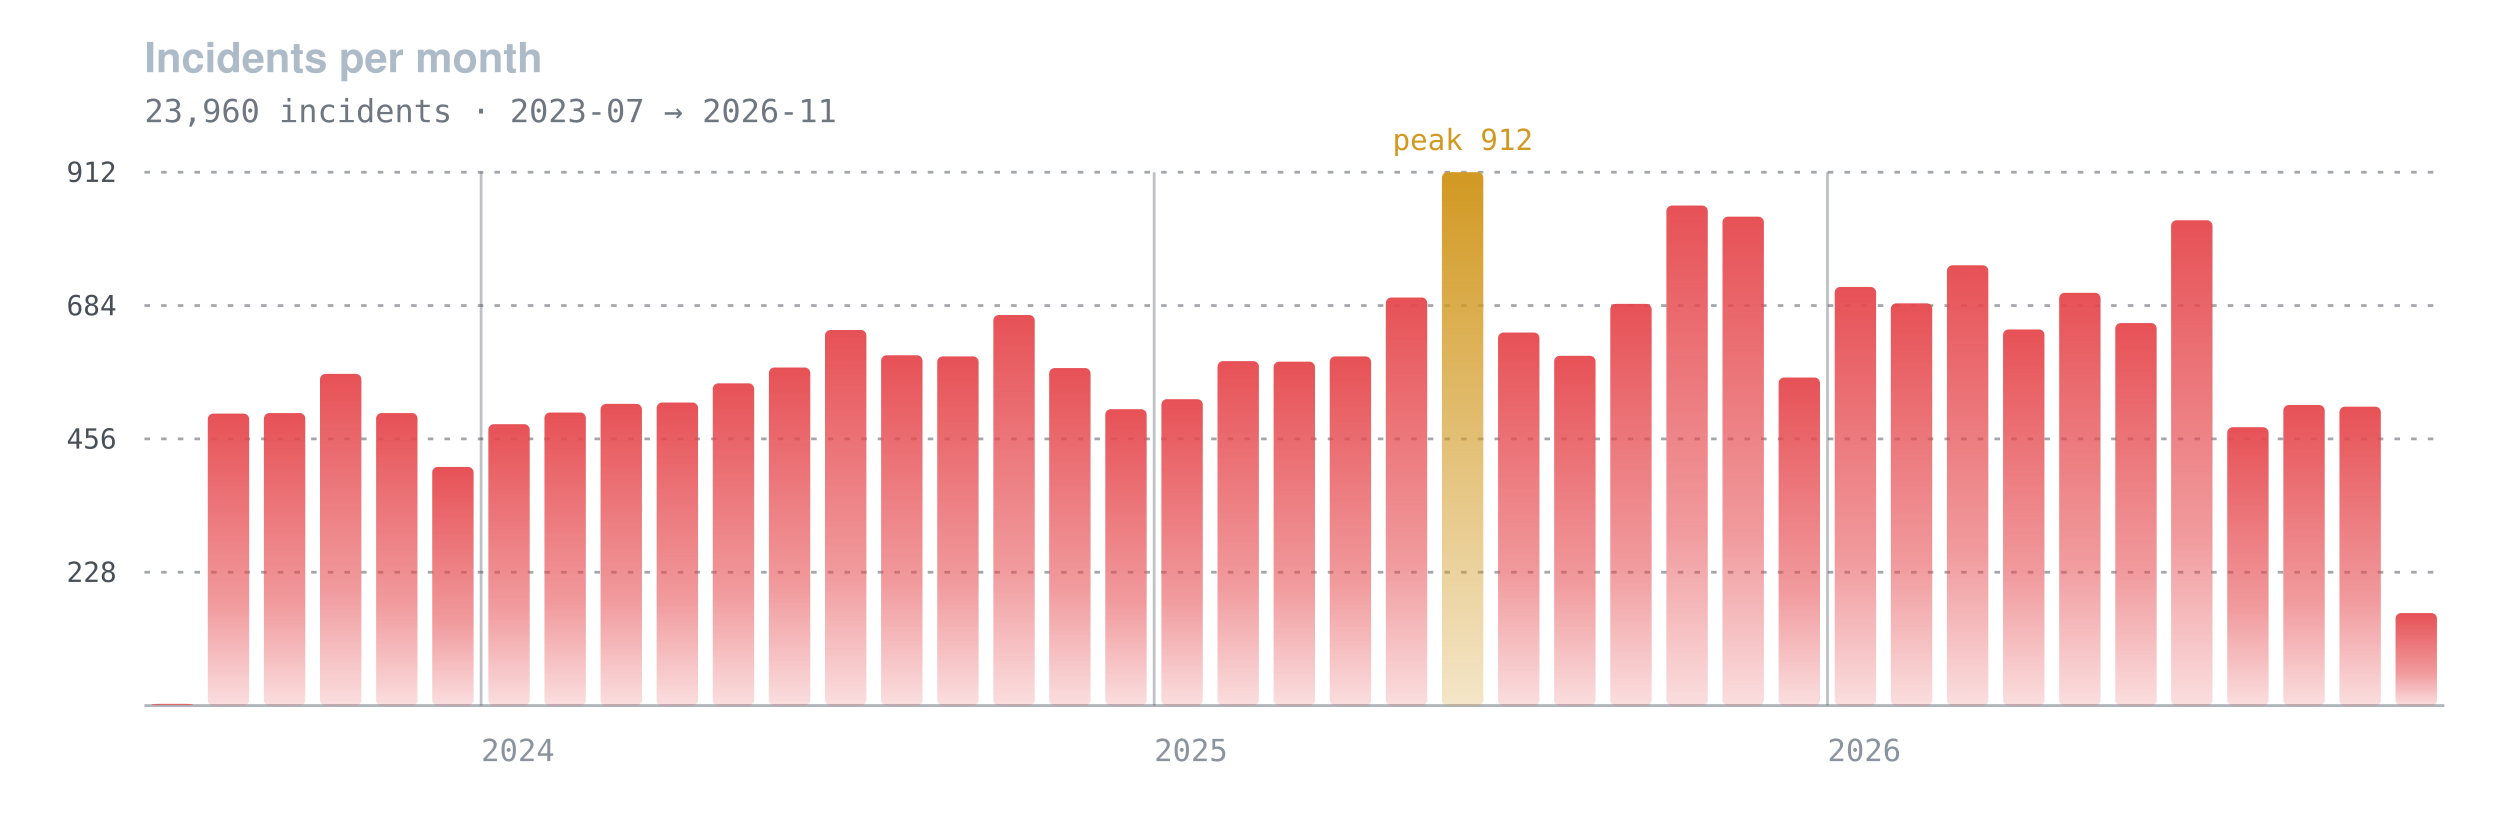
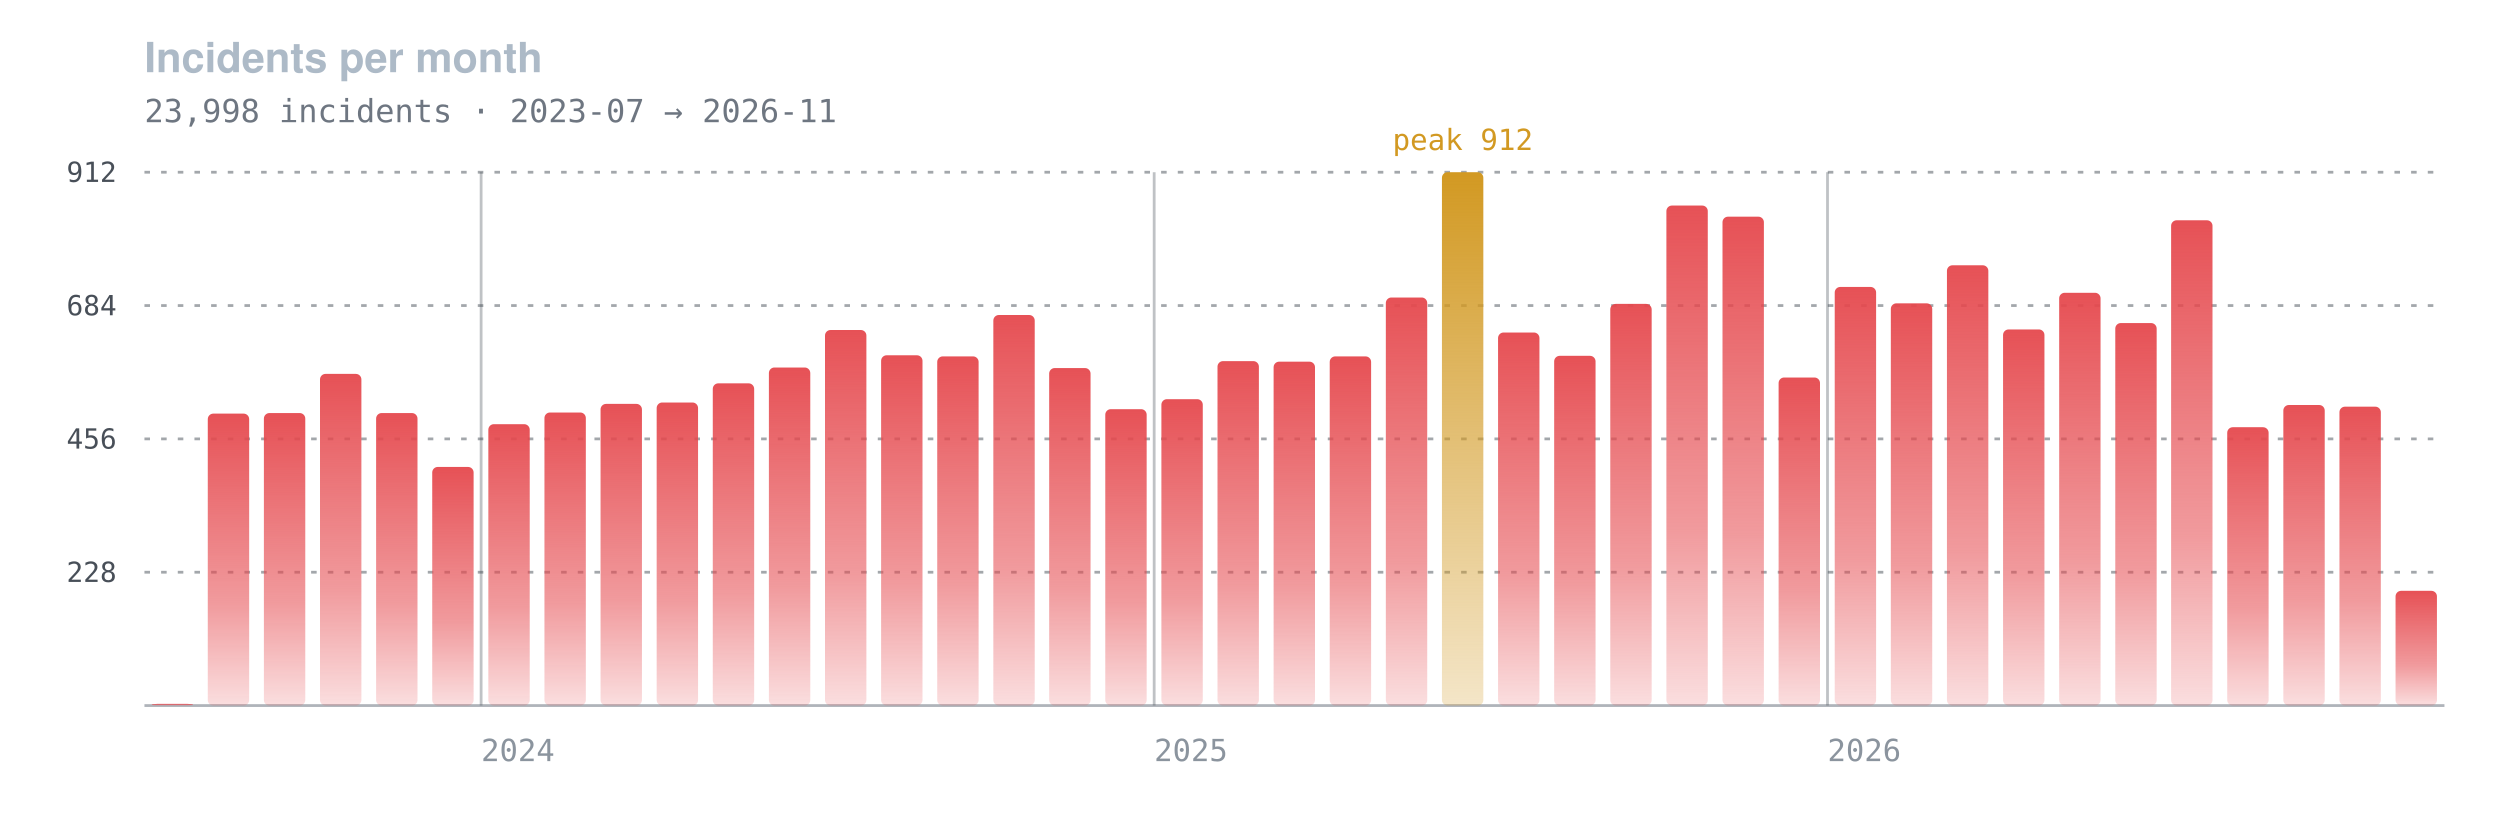
<svg xmlns="http://www.w3.org/2000/svg" viewBox="0 0 900 300" width="900" height="300" role="img">
  <defs>
    <linearGradient id="bg" x1="0" y1="0" x2="0" y2="1">
      <stop offset="0%" stop-color="#e5484d" stop-opacity="0.95" />
      <stop offset="65%" stop-color="#e5484d" stop-opacity="0.55" />
      <stop offset="100%" stop-color="#e5484d" stop-opacity="0.18" />
    </linearGradient>
    <linearGradient id="pk" x1="0" y1="0" x2="0" y2="1">
      <stop offset="0%" stop-color="#d29922" stop-opacity="1" />
      <stop offset="100%" stop-color="#d29922" stop-opacity="0.25" />
    </linearGradient>
  </defs>
  <text x="52" y="26" fill="#adbac7" font-size="15" font-family="-apple-system,BlinkMacSystemFont,Segoe UI,Helvetica,Arial,sans-serif" font-weight="600">Incidents per month</text>
-   <text x="52" y="44" fill="#6e7681" font-size="11.5" font-family="ui-monospace,SFMono-Regular,Menlo,Consolas,monospace">23,960 incidents · 2023-07 → 2026-11</text>
+   <text x="52" y="44" fill="#6e7681" font-size="11.5" font-family="ui-monospace,SFMono-Regular,Menlo,Consolas,monospace">23,998 incidents · 2023-07 → 2026-11</text>
  <line x1="52" y1="206.0" x2="880" y2="206.0" stroke="#484f58" stroke-width="1" stroke-dasharray="2 4" opacity="0.5" />
  <text x="42" y="209.5" fill="#484f58" font-size="10" font-family="ui-monospace,SFMono-Regular,Menlo,Consolas,monospace" text-anchor="end">228</text>
  <line x1="52" y1="158.0" x2="880" y2="158.0" stroke="#484f58" stroke-width="1" stroke-dasharray="2 4" opacity="0.5" />
  <text x="42" y="161.5" fill="#484f58" font-size="10" font-family="ui-monospace,SFMono-Regular,Menlo,Consolas,monospace" text-anchor="end">456</text>
  <line x1="52" y1="110.0" x2="880" y2="110.0" stroke="#484f58" stroke-width="1" stroke-dasharray="2 4" opacity="0.5" />
  <text x="42" y="113.5" fill="#484f58" font-size="10" font-family="ui-monospace,SFMono-Regular,Menlo,Consolas,monospace" text-anchor="end">684</text>
  <line x1="52" y1="62.0" x2="880" y2="62.0" stroke="#484f58" stroke-width="1" stroke-dasharray="2 4" opacity="0.5" />
  <text x="42" y="65.5" fill="#484f58" font-size="10" font-family="ui-monospace,SFMono-Regular,Menlo,Consolas,monospace" text-anchor="end">912</text>
  <line x1="52" y1="254" x2="880" y2="254" stroke="#6e7681" stroke-width="1" opacity="0.55" />
  <rect x="54.6" y="253.4" width="14.9" height="0.6" rx="2" fill="url(#bg)" />
  <rect x="74.8" y="148.9" width="14.9" height="105.1" rx="2" fill="url(#bg)" />
  <rect x="95.0" y="148.7" width="14.9" height="105.3" rx="2" fill="url(#bg)" />
  <rect x="115.2" y="134.6" width="14.9" height="119.4" rx="2" fill="url(#bg)" />
  <rect x="135.4" y="148.7" width="14.9" height="105.3" rx="2" fill="url(#bg)" />
  <rect x="155.6" y="168.1" width="14.9" height="85.9" rx="2" fill="url(#bg)" />
  <rect x="175.8" y="152.7" width="14.9" height="101.3" rx="2" fill="url(#bg)" />
  <line x1="173.2" y1="62" x2="173.2" y2="254" stroke="#484f58" stroke-width="1" opacity="0.35" />
  <text x="173.2" y="274" fill="#8b949e" font-size="11" font-family="ui-monospace,SFMono-Regular,Menlo,Consolas,monospace">2024</text>
  <rect x="196.0" y="148.5" width="14.9" height="105.5" rx="2" fill="url(#bg)" />
  <rect x="216.2" y="145.4" width="14.9" height="108.6" rx="2" fill="url(#bg)" />
  <rect x="236.4" y="144.9" width="14.9" height="109.1" rx="2" fill="url(#bg)" />
  <rect x="256.6" y="138.0" width="14.9" height="116.0" rx="2" fill="url(#bg)" />
  <rect x="276.8" y="132.3" width="14.9" height="121.7" rx="2" fill="url(#bg)" />
  <rect x="297.0" y="118.8" width="14.9" height="135.2" rx="2" fill="url(#bg)" />
  <rect x="317.2" y="127.9" width="14.9" height="126.1" rx="2" fill="url(#bg)" />
  <rect x="337.4" y="128.3" width="14.9" height="125.7" rx="2" fill="url(#bg)" />
  <rect x="357.6" y="113.4" width="14.9" height="140.6" rx="2" fill="url(#bg)" />
  <rect x="377.7" y="132.5" width="14.9" height="121.5" rx="2" fill="url(#bg)" />
  <rect x="397.9" y="147.3" width="14.9" height="106.7" rx="2" fill="url(#bg)" />
  <rect x="418.1" y="143.7" width="14.9" height="110.3" rx="2" fill="url(#bg)" />
  <line x1="415.5" y1="62" x2="415.5" y2="254" stroke="#484f58" stroke-width="1" opacity="0.35" />
  <text x="415.5" y="274" fill="#8b949e" font-size="11" font-family="ui-monospace,SFMono-Regular,Menlo,Consolas,monospace">2025</text>
  <rect x="438.3" y="130.0" width="14.9" height="124.0" rx="2" fill="url(#bg)" />
  <rect x="458.5" y="130.2" width="14.9" height="123.8" rx="2" fill="url(#bg)" />
  <rect x="478.7" y="128.3" width="14.9" height="125.7" rx="2" fill="url(#bg)" />
  <rect x="498.9" y="107.1" width="14.9" height="146.9" rx="2" fill="url(#bg)" />
  <rect x="519.1" y="62.0" width="14.9" height="192.0" rx="2" fill="url(#pk)" />
  <rect x="539.3" y="119.7" width="14.9" height="134.3" rx="2" fill="url(#bg)" />
  <rect x="559.5" y="128.1" width="14.9" height="125.9" rx="2" fill="url(#bg)" />
  <rect x="579.7" y="109.4" width="14.9" height="144.6" rx="2" fill="url(#bg)" />
  <rect x="599.9" y="74.0" width="14.9" height="180.0" rx="2" fill="url(#bg)" />
  <rect x="620.1" y="78.0" width="14.9" height="176.0" rx="2" fill="url(#bg)" />
  <rect x="640.3" y="135.9" width="14.9" height="118.1" rx="2" fill="url(#bg)" />
  <rect x="660.5" y="103.3" width="14.9" height="150.7" rx="2" fill="url(#bg)" />
  <line x1="657.9" y1="62" x2="657.9" y2="254" stroke="#484f58" stroke-width="1" opacity="0.35" />
  <text x="657.9" y="274" fill="#8b949e" font-size="11" font-family="ui-monospace,SFMono-Regular,Menlo,Consolas,monospace">2026</text>
  <rect x="680.7" y="109.2" width="14.9" height="144.8" rx="2" fill="url(#bg)" />
  <rect x="700.9" y="95.5" width="14.9" height="158.5" rx="2" fill="url(#bg)" />
  <rect x="721.1" y="118.6" width="14.9" height="135.4" rx="2" fill="url(#bg)" />
  <rect x="741.3" y="105.4" width="14.9" height="148.6" rx="2" fill="url(#bg)" />
  <rect x="761.5" y="116.3" width="14.9" height="137.7" rx="2" fill="url(#bg)" />
  <rect x="781.6" y="79.3" width="14.9" height="174.7" rx="2" fill="url(#bg)" />
  <rect x="801.8" y="153.8" width="14.9" height="100.2" rx="2" fill="url(#bg)" />
  <rect x="822.0" y="145.8" width="14.9" height="108.2" rx="2" fill="url(#bg)" />
  <rect x="842.2" y="146.4" width="14.9" height="107.6" rx="2" fill="url(#bg)" />
-   <rect x="862.4" y="220.7" width="14.9" height="33.3" rx="2" fill="url(#bg)" />
+   <rect x="862.4" y="212.7" width="14.9" height="41.3" rx="2" fill="url(#bg)" />
  <text x="526.6" y="54.0" fill="#d29922" font-size="10.5" font-family="ui-monospace,SFMono-Regular,Menlo,Consolas,monospace" text-anchor="middle">peak 912</text>
</svg>
